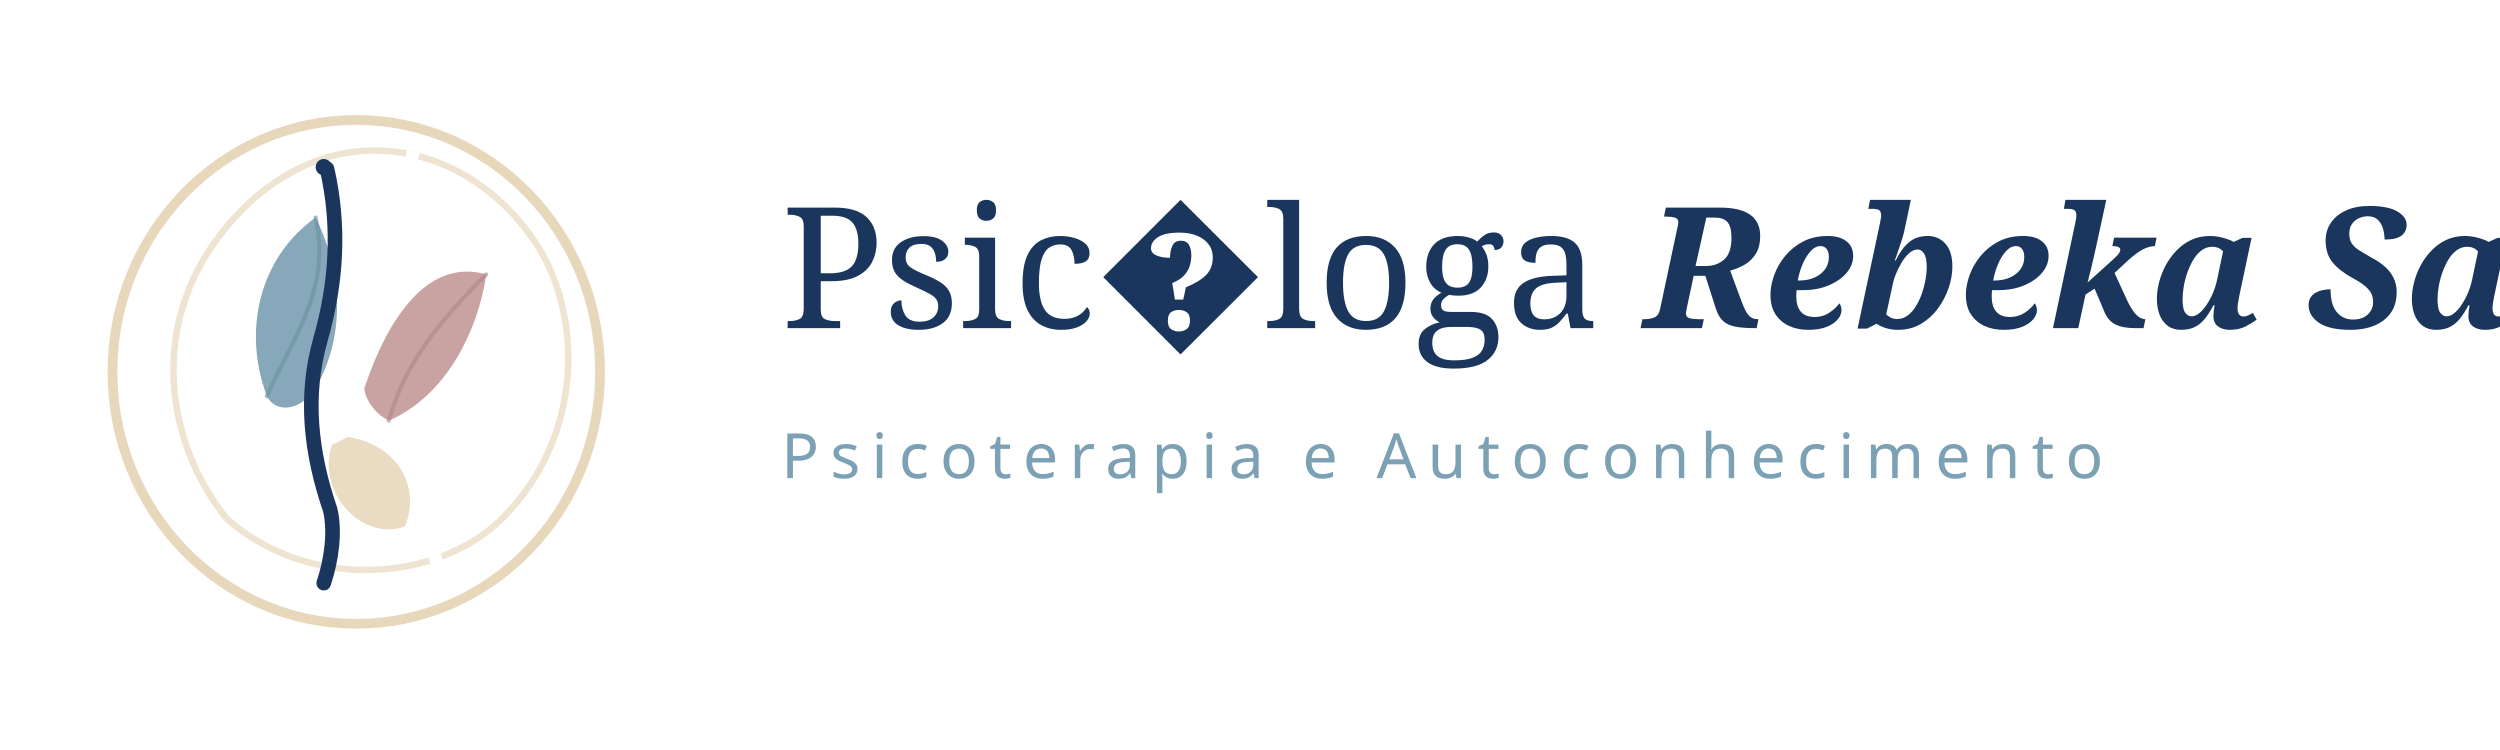
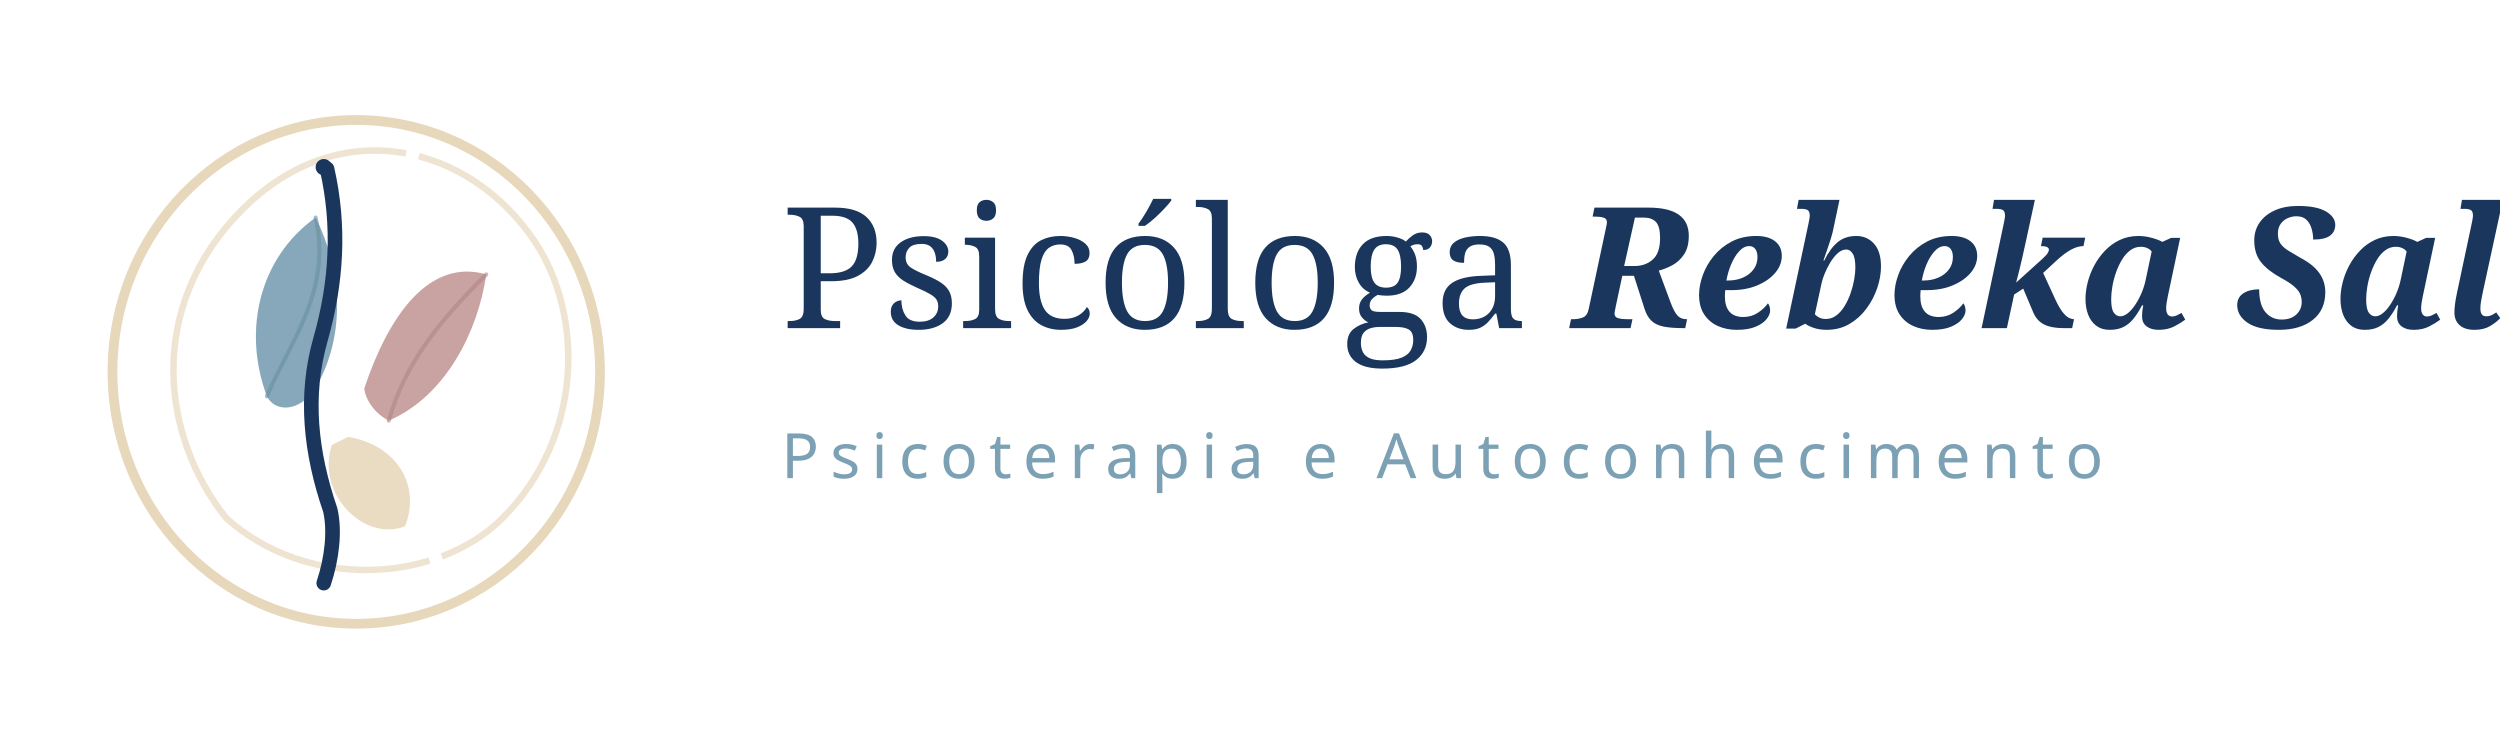
<svg xmlns="http://www.w3.org/2000/svg" viewBox="0 0 800 240" width="800" height="240">
  <defs>
    <style>
      .brand-title { font-family: 'Playfair Display', 'Cormorant Garamond', serif; font-size: 54px; font-weight: 500; fill: #1A365D; }
      .brand-name { font-family: 'Cormorant Garamond', 'Alex Brush', serif; font-style: italic; font-weight: 600; fill: #1A365D; }
      .brand-sub { font-family: 'Plus Jakarta Sans', system-ui, sans-serif; font-size: 20px; font-weight: 400; letter-spacing: 0.18em; fill: #7CA1B4; text-transform: uppercase; }
    </style>
  </defs>
  <g transform="translate(10, 15) scale(0.52)">
    <g transform="translate(0, 0)">
      <ellipse cx="200" cy="200" rx="150" ry="155" fill="none" stroke="#E6D5B8" stroke-width="6" stroke-linecap="round" opacity="0.95" />
      <path d="M 120,290 C 80,240 70,160 130,100 C 190,40 270,60 310,120 C 340,165 340,240 290,290 C 250,330 170,335 120,290 Z" fill="none" stroke="#E6D5B8" stroke-width="4" stroke-dasharray="320 8" opacity="0.65" />
      <path d="M 145,215 C 130,175 140,130 175,105 C 190,135 195,175 175,210 C 165,225 150,225 145,215 Z" fill="#7CA1B4" opacity="0.92" />
      <path d="M 145,215 C 160,180 185,150 175,105" fill="none" stroke="#688F9E" stroke-width="2.5" stroke-linecap="round" opacity="0.6" />
      <path d="M 205,210 C 220,165 245,130 280,140 C 275,175 255,215 220,230 C 210,225 205,215 205,210 Z" fill="#C49A9A" opacity="0.92" />
      <path d="M 280,140 C 250,170 230,195 220,230" fill="none" stroke="#B08383" stroke-width="2.5" stroke-linecap="round" opacity="0.6" />
      <path d="M 185,245 C 175,275 205,305 230,295 C 240,270 225,245 195,240 Z" fill="#E6D5B8" opacity="0.85" />
      <path d="M 182,75 C 190,110 188,145 178,180 C 168,215 172,250 184,285 C 187,298 185,315 180,330" fill="none" stroke="#1A365D" stroke-width="9" stroke-linecap="round" stroke-linejoin="round" />
      <circle cx="180" cy="74" r="5" fill="#1A365D" />
    </g>
  </g>
  <g transform="translate(250, 105)">
    <text class="brand-title">
-       Psic�loga <tspan class="brand-name">Rebeka Sales</tspan>
+       Psicóloga <tspan class="brand-name">Rebeka Sales</tspan>
    </text>
    <text y="48" class="brand-sub">
      Psicoterapia e Autoconhecimento
    </text>
  </g>
</svg>
